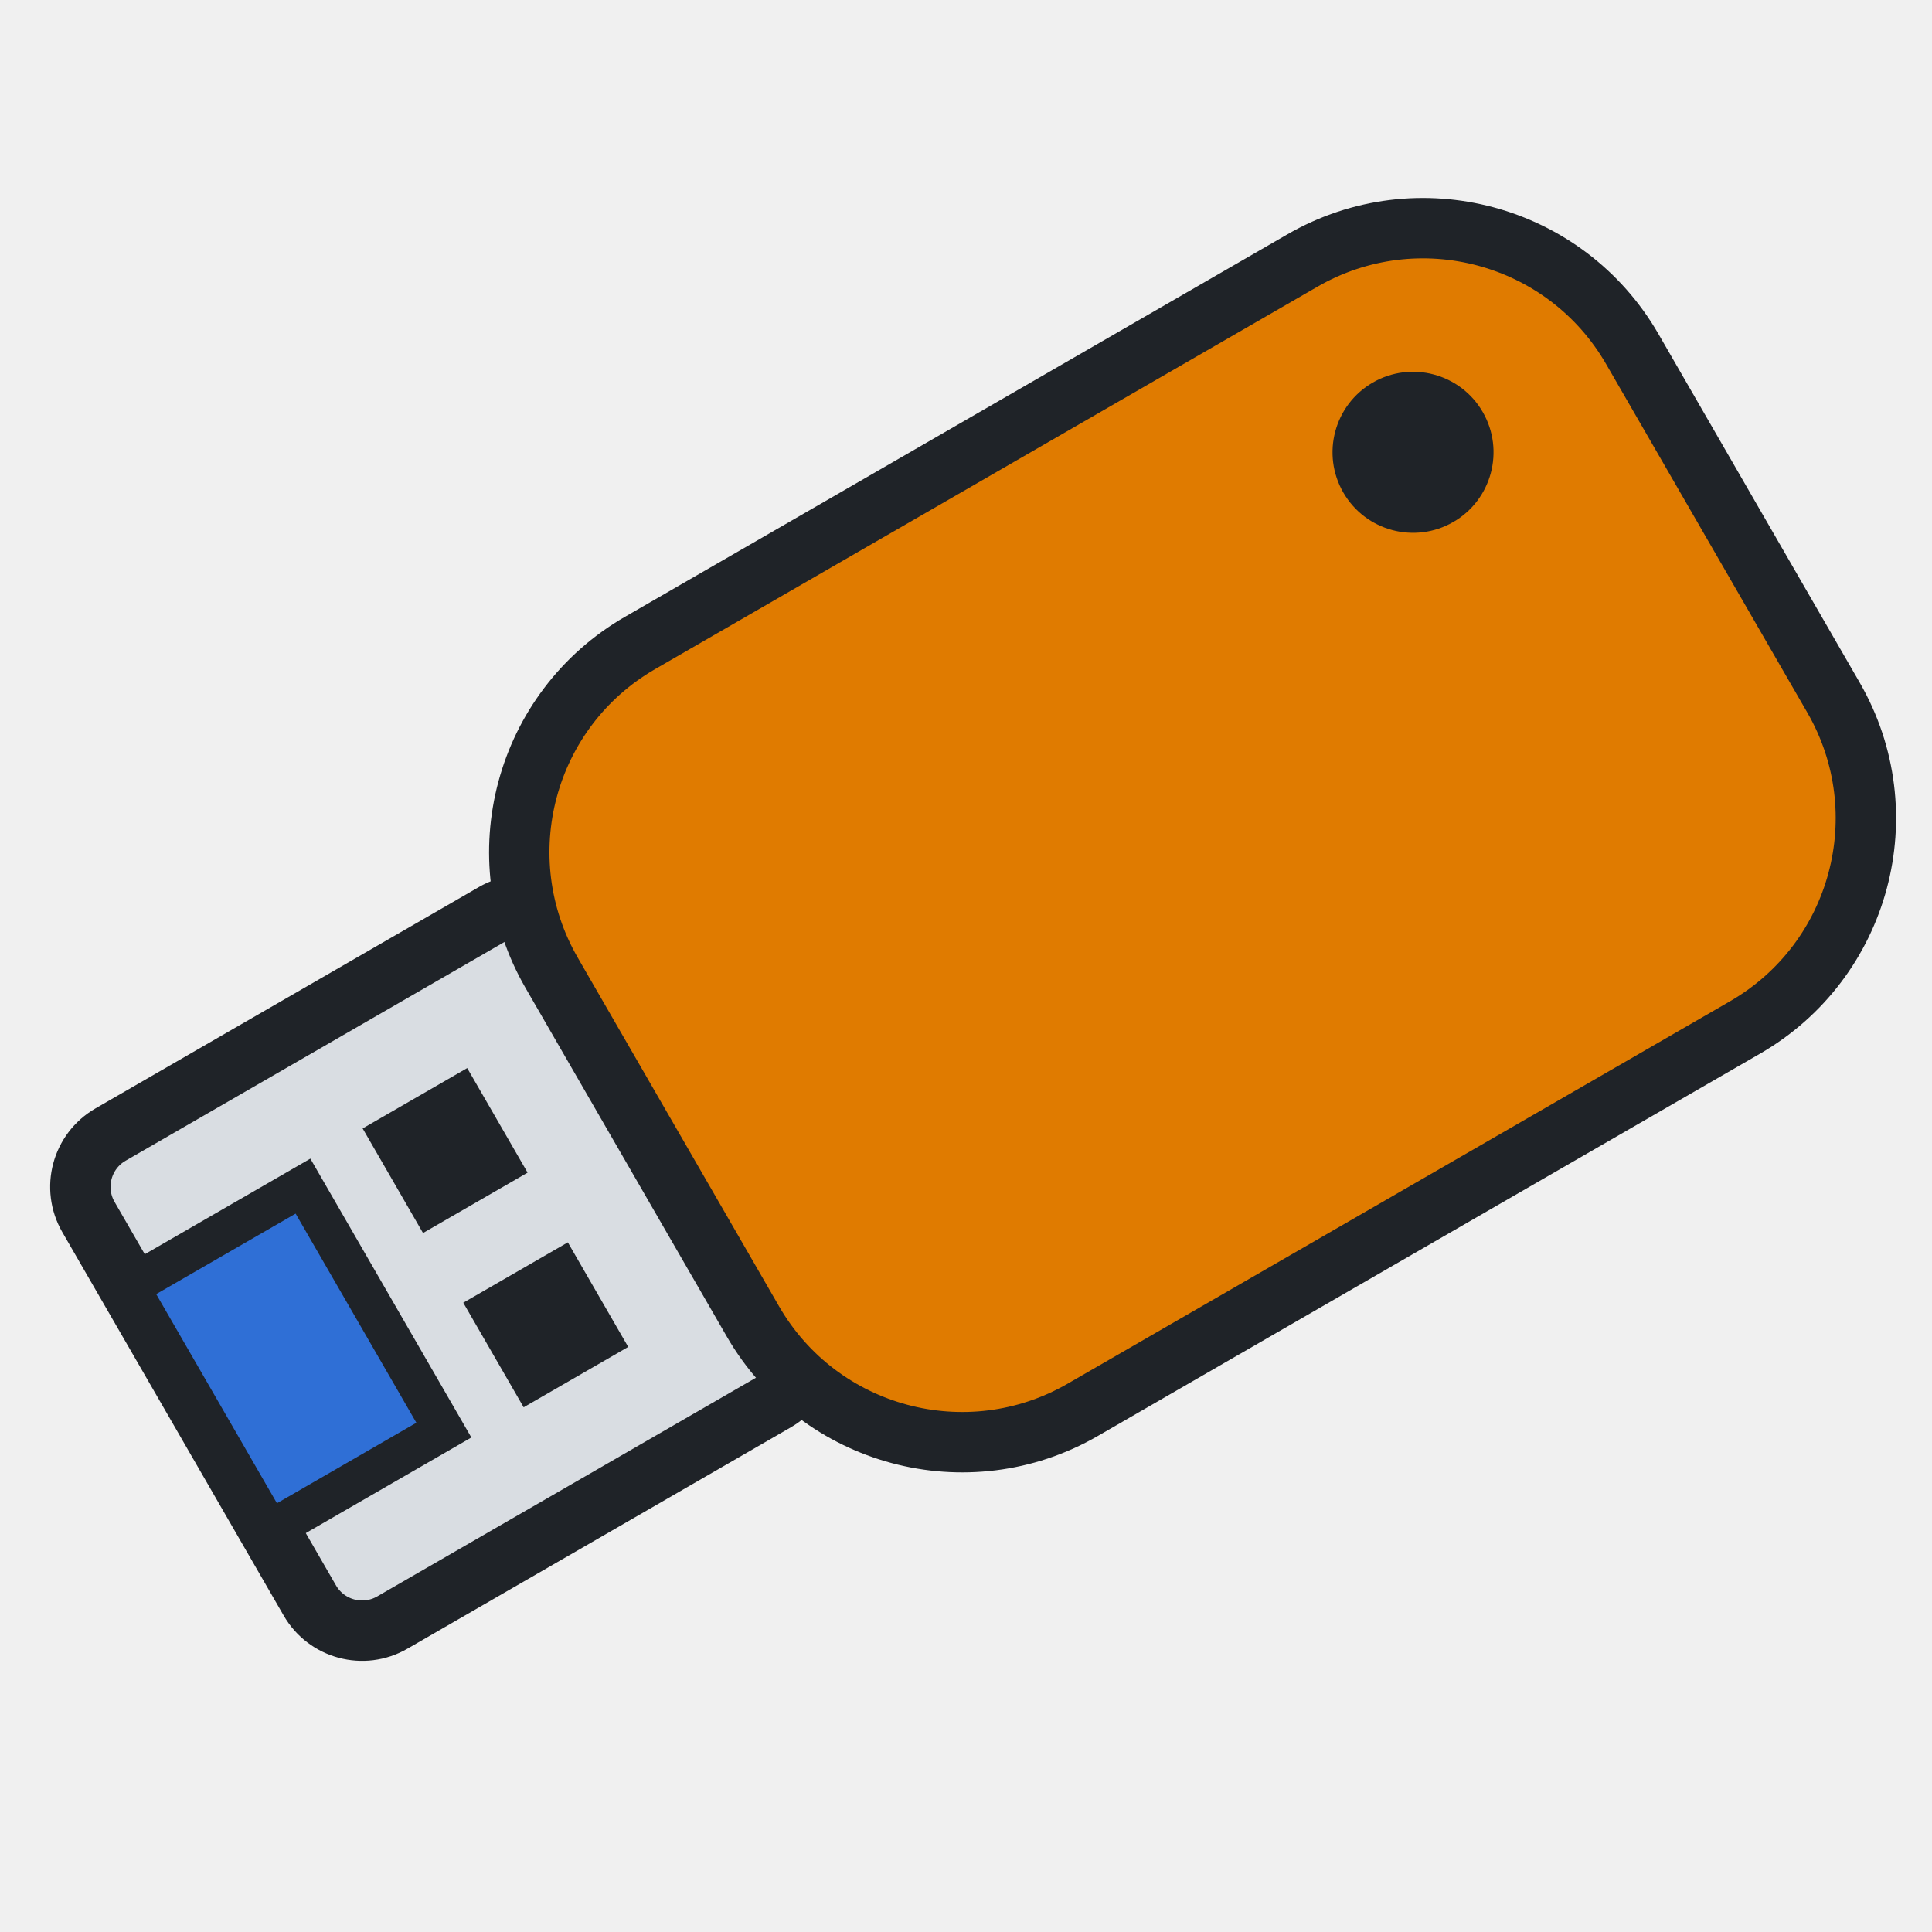
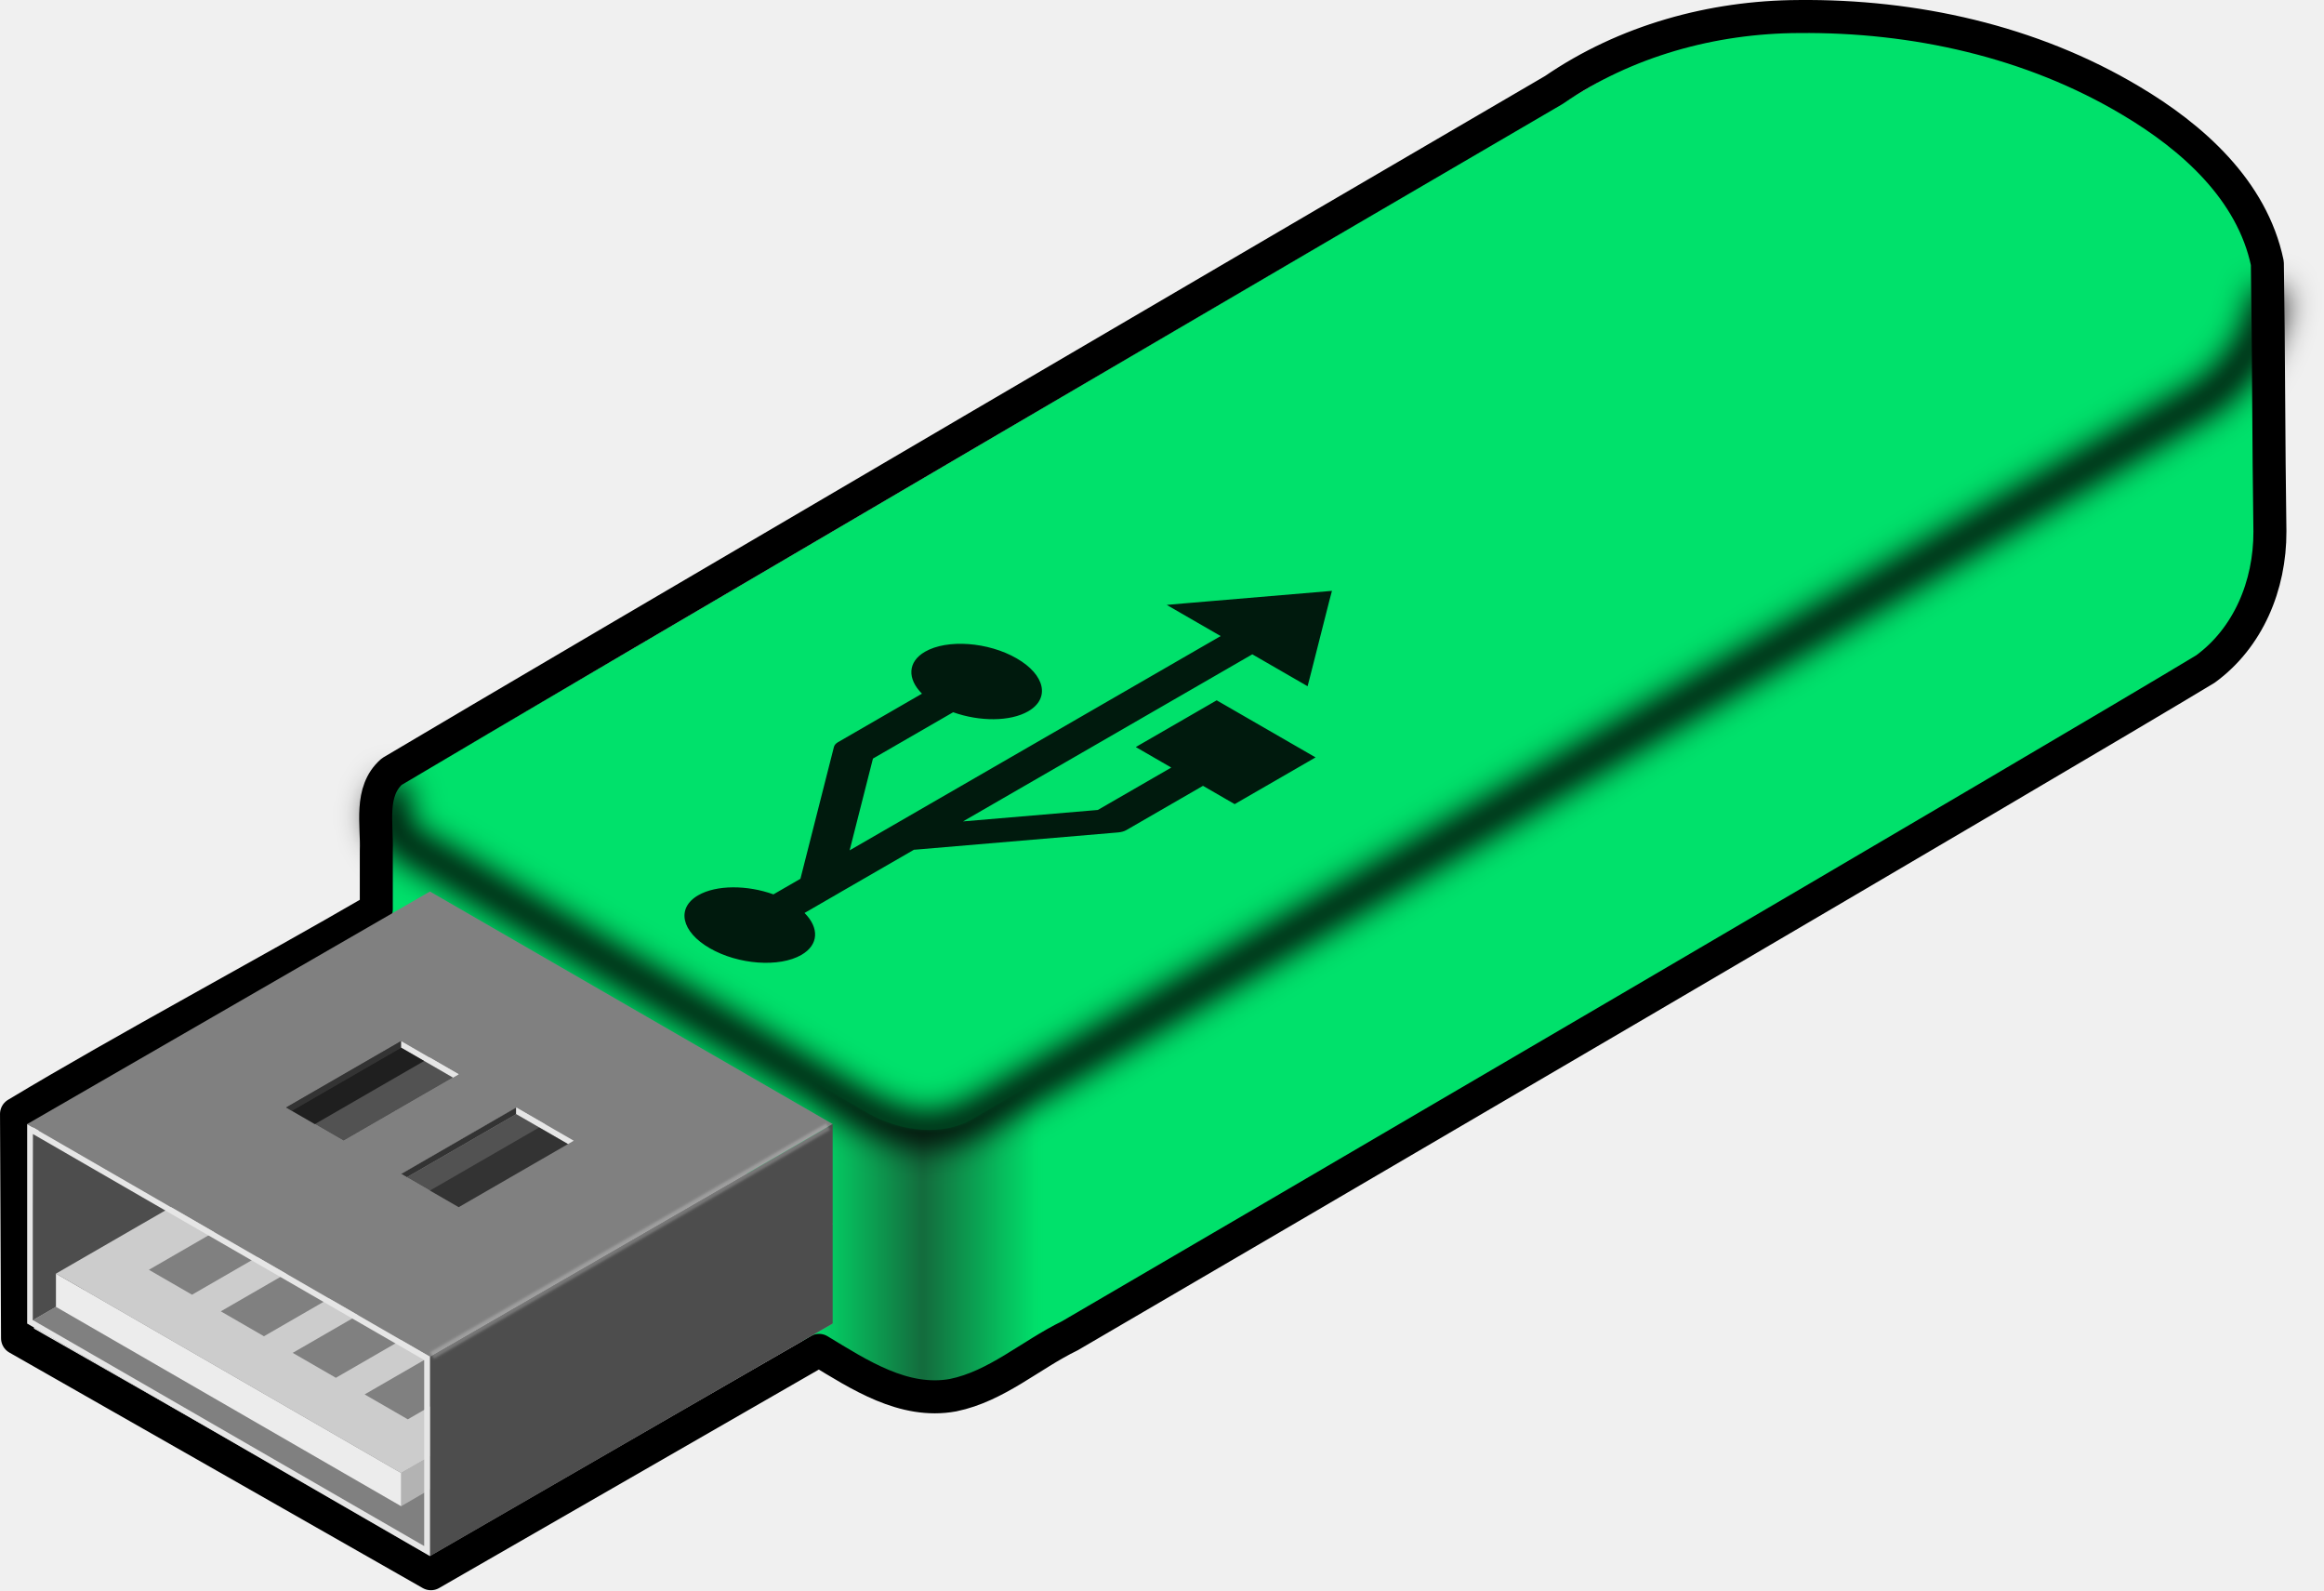
- <svg xmlns="http://www.w3.org/2000/svg" viewBox="0 0 48 48">
-   <g transform="rotate(-30 24 24)">
-     <rect x="2" y="17" width="14" height="14" rx="1.5" fill="#d9dde2" stroke="#1f2328" stroke-width="1.5" />
-     <rect x="2" y="20.5" width="5" height="7" fill="#2f6fd6" stroke="#1f2328" stroke-width="1" />
-     <rect x="9" y="20" width="3" height="3" fill="#1f2328" />
-     <rect x="9" y="25" width="3" height="3" fill="#1f2328" />
-     <rect x="15" y="13" width="31" height="22" rx="6" fill="#e07b00" stroke="#1f2328" stroke-width="1.5" />
-     <circle cx="40" cy="18.5" r="2" fill="#1f2328" />
+ <svg xmlns="http://www.w3.org/2000/svg" id="svg4451" viewBox="0 0 63.374 43.352" version="1.1" width="63.374" height="43.352">
+   <defs id="defs4453">
+     <linearGradient id="linearGradient5477" y2="781.13" gradientUnits="userSpaceOnUse" x2="368.22" gradientTransform="matrix(0.051129,0,0,0.051129,351.64,507.1)" y1="781.13" x1="245.5">
+       <stop id="stop2582-6" style="stop-color:#00e16b;stop-opacity:1;" offset="0" />
+       <stop id="stop2588-1" style="stop-color:#201f1f;stop-opacity:1;" offset="0.5" />
+       <stop id="stop2584-38" style="stop-color:#00e16b;stop-opacity:1;" offset="1" />
+     </linearGradient>
+     <filter id="filter5446" height="1.031" width="1.043" color-interpolation-filters="sRGB" y="-0.015" x="-0.021">
+       <feGaussianBlur id="feGaussianBlur5448" stdDeviation="0.056" />
+     </filter>
+     <filter id="filter5398" color-interpolation-filters="sRGB" x="-0.029" y="-0.047" width="1.058" height="1.112">
+       <feGaussianBlur id="feGaussianBlur5400" stdDeviation="8.552" />
+     </filter>
+     <filter id="filter3406-4" color-interpolation-filters="sRGB" x="-0.014" y="-0.031" width="1.029" height="1.062">
+       <feGaussianBlur id="feGaussianBlur3408-4" stdDeviation="0.853" />
+     </filter>
+   </defs>
+   <g id="layer1" transform="translate(-342.1637,-513.3142)">
+     <path id="path4774" style="fill:#00e16b;fill-opacity:1;fill-rule:evenodd" d="m 391.7,514.15 c -2.124,0.018 -4.116,0.336 -5.598,1.191 l -33.111,19.426 c -0.332,0.191 -0.497,0.423 -0.502,0.669 l -6e-5,7.249 c -0.004,0.322 0.267,0.668 0.804,0.978 l 12.525,7.232 c 0.949,0.548 2.093,0.618 2.855,0.177 l 33.117,-19.426 c 1.515,-0.875 2.252,-2.052 2.252,-3.309 l 2e-4,-7.295 c -0.026,-1.644 -1.307,-3.419 -3.754,-4.832 -2.513,-1.451 -5.678,-2.085 -8.588,-2.061 z" />
+     <path id="path4776" style="opacity:0.609;fill:url(#linearGradient5477);fill-rule:evenodd;filter:url(#filter5446)" d="m 364.2,542.71 v 7.246 c 0.366,0.211 1.622,0.936 1.622,0.936 0.949,0.548 2.093,0.618 2.855,0.177 0,0 1.404,-0.81 1.798,-1.037 v -7.246 c -0.394,0.227 -1.798,1.037 -1.798,1.037 -0.763,0.44 -1.906,0.37 -2.855,-0.177 0,0 -1.256,-0.725 -1.622,-0.936 z" />
+     <path id="path4778" style="fill:#00e16b;fill-opacity:1;fill-rule:evenodd" d="m 353.29,536.42 12.525,7.231 c 0.949,0.548 2.095,0.621 2.855,0.178 l 33.126,-19.318 c 3.504,-2.043 2.844,-5.681 -1.502,-8.19 -4.346,-2.509 -10.675,-2.897 -14.187,-0.868 l -33.12,19.317 c -0.767,0.443 -0.646,1.103 0.303,1.651" />
+     <path id="path4780" style="mix-blend-mode:normal;fill:none;stroke:#000000;stroke-width:17.7;stroke-dasharray:none;filter:url(#filter5398)" d="m 1024.8,275.73 c -1.39,24.612 -14.32,42.96 -31.243,56.476 l -655.18,383.07 c -28.689,16.447 -44.443,6.964 -63.971,-2.023 L 45.628,579.138 c -32.065,-15.81 -27.879,-26.86 -14.944,-36.77" transform="matrix(0.051129,0,0,0.051129,351.64,507.1)" />
+     <path id="path4782" style="fill:none;stroke:#000000;stroke-width:0.9;stroke-linecap:round;stroke-linejoin:round;stroke-dasharray:none" d="m 391.216,513.765 c -2.36,0.009 -4.728,0.663 -6.681,2.003 -4.415,2.568 -27.3,15.97 -31.688,18.581 -0.615,0.541 -0.394,1.437 -0.422,2.154 v 1.602 c -3.038,1.767 -6.797,3.767 -9.811,5.578 l 0.028,6.113 11.272,6.42 10.585,-6.088 c 1.094,0.661 2.31,1.465 3.653,1.221 1.189,-0.243 2.113,-1.098 3.183,-1.618 4.175,-2.434 26.833,-15.681 30.969,-18.178 1.162,-0.848 1.764,-2.271 1.759,-3.751 -0.037,-2.437 -0.03,-4.834 -0.07,-7.314 -0.416,-1.991 -2.045,-3.435 -3.725,-4.431 -2.714,-1.62 -5.909,-2.323 -9.053,-2.292 z" />
+     <g id="g4784" transform="matrix(0.051129,0,0,0.051129,351.5339,506.9106)">
+       <path id="path4786" style="fill:#808080;fill-rule:evenodd" d="M -168.77,830.91 46.03,954.92 260.83,830.91 46.03,706.89 Z" />
+       <path id="path4788" style="fill:#4d4d4d;fill-rule:evenodd" d="M -165.7,829.13 52.17,703.34 v -99.213 l -217.87,125.79 z" />
+       <path id="path4790" style="fill:#b3b3b3;fill-rule:evenodd" d="M 30.686,928.35 258.826,795.48 V 777.763 L 30.686,910.633 Z" />
+       <path id="path4792" style="fill:#ececec;fill-rule:evenodd" d="m -153.43,822.05 v -17.717 l 184.12,106.3 v 17.717 z" />
+       <path id="path4794" style="fill:#cccccc;fill-rule:evenodd" d="m 30.686,910.63 -184.12,-106.3 230.14,-132.87 184.12,106.3 z" />
+       <path id="path4796" style="fill:#808080;fill-rule:evenodd" d="m -103.86,802.29 23.014,13.287 203.59,-117.54 L 99.73,684.75 -103.86,802.29 m 38.357,22.146 23.014,13.287 203.59,-117.54 -23.014,-13.287 -203.59,117.54 m 38.357,22.146 23.014,13.287 203.59,-117.54 -23.014,-13.287 -203.59,117.54 m 38.357,22.146 23.014,13.287 203.59,-117.54 -23.014,-13.287 -203.59,117.54" />
+       <path id="path4798" style="fill:#808080;fill-rule:evenodd" d="m 46.031,600.59 -214.81,124 214.81,124.03 214.81,-124.03 z M 30.688,680.31 61.375,698.03 0,733.47 -30.688,715.75 Z m 61.374,35.44 30.688,17.72 -61.375,35.44 -30.687,-17.72 z" />
+       <path id="path4800" style="fill:#4d4d4d;fill-rule:evenodd" d="M 46.029,954.92 V 848.62 L 260.829,724.6 V 830.9 Z" />
+       <path id="path4802" style="fill:#333333;fill-rule:evenodd" d="m -27.617,717.52 -3.069,-1.772 61.372,-35.433 v 3.543 l -58.303,33.661 z" />
+       <path id="path4804" style="fill:#e6e6e6;fill-rule:evenodd" d="m 30.686,680.31 v 3.543 l 27.617,15.945 3.069,-1.772 -30.686,-17.717 z" />
+       <path id="path4806" style="fill:#e6e6e6;fill-rule:evenodd" d="M -168.78,724.59 V 830.9 l 214.81,124 V 848.62 Z m 3.062,5.312 208.69,120.5 v 99.188 l -208.69,-120.47 v -99.219 z" />
+       <path id="path4808" style="fill:#333333;fill-rule:evenodd" d="m 33.755,752.95 -3.069,-1.772 61.372,-35.433 v 3.543 l -58.303,33.661 z" />
+       <path id="path4810" style="fill:#e6e6e6;fill-rule:evenodd" d="m 92.058,715.75 v 3.543 l 27.617,15.945 3.069,-1.772 -30.686,-17.717 z" />
+       <path id="path4812" style="opacity:0.6;fill:#000000;fill-rule:evenodd" d="M 33.755,752.95 92.058,719.29 119.68,735.24 61.372,768.9 Z" />
+       <path id="path4814" style="opacity:0.6;fill:#000000;fill-rule:evenodd" d="M -27.617,717.52 30.686,683.86 58.303,699.8 0,733.46 Z" />
+       <path id="path4816" style="opacity:0.24;fill:none;stroke:#ffffff;stroke-width:4;filter:url(#filter3406-4)" d="m 47.104,848.01 211.29,-122" />
+     </g>
+     <path id="path4265" style="opacity:0.88;fill:#000000;fill-opacity:1" d="m 367.39,531.08 c -0.478,0.276 -0.489,0.74 -0.085,1.145 l -2.291,1.323 c -0.059,0.034 -0.097,0.079 -0.11,0.13 l -0.913,3.593 -0.736,0.425 c -0.716,-0.258 -1.558,-0.261 -2.052,0.025 -0.603,0.348 -0.462,0.995 0.315,1.443 0.777,0.449 1.897,0.53 2.5,0.182 0.477,-0.276 0.487,-0.739 0.085,-1.143 l 0.926,-0.535 0.005,10e-4 5.9e-4,-0.005 2.056,-1.187 0.002,0.003 5.555,-0.472 c 0.089,-0.007 0.168,-0.029 0.227,-0.062 l 2.094,-1.209 0.576,0.333 0.288,0.166 0.223,-0.129 1.76,-1.016 0.223,-0.129 -0.288,-0.166 -2.121,-1.224 -0.288,-0.166 -0.223,0.129 -1.76,1.016 -0.223,0.129 0.288,0.166 0.68,0.393 -2.003,1.156 -3.676,0.312 7.889,-4.555 1.109,0.64 0.398,0.23 0.07,-0.269 0.523,-2.061 0.072,-0.27 -0.468,0.04 -3.572,0.302 -0.466,0.041 0.398,0.23 1.073,0.619 -10.118,5.842 0.636,-2.502 2.187,-1.263 c 0.715,0.256 1.554,0.259 2.047,-0.026 0.603,-0.348 0.463,-0.994 -0.314,-1.442 -0.777,-0.449 -1.897,-0.53 -2.5,-0.182" />
  </g>
</svg>
